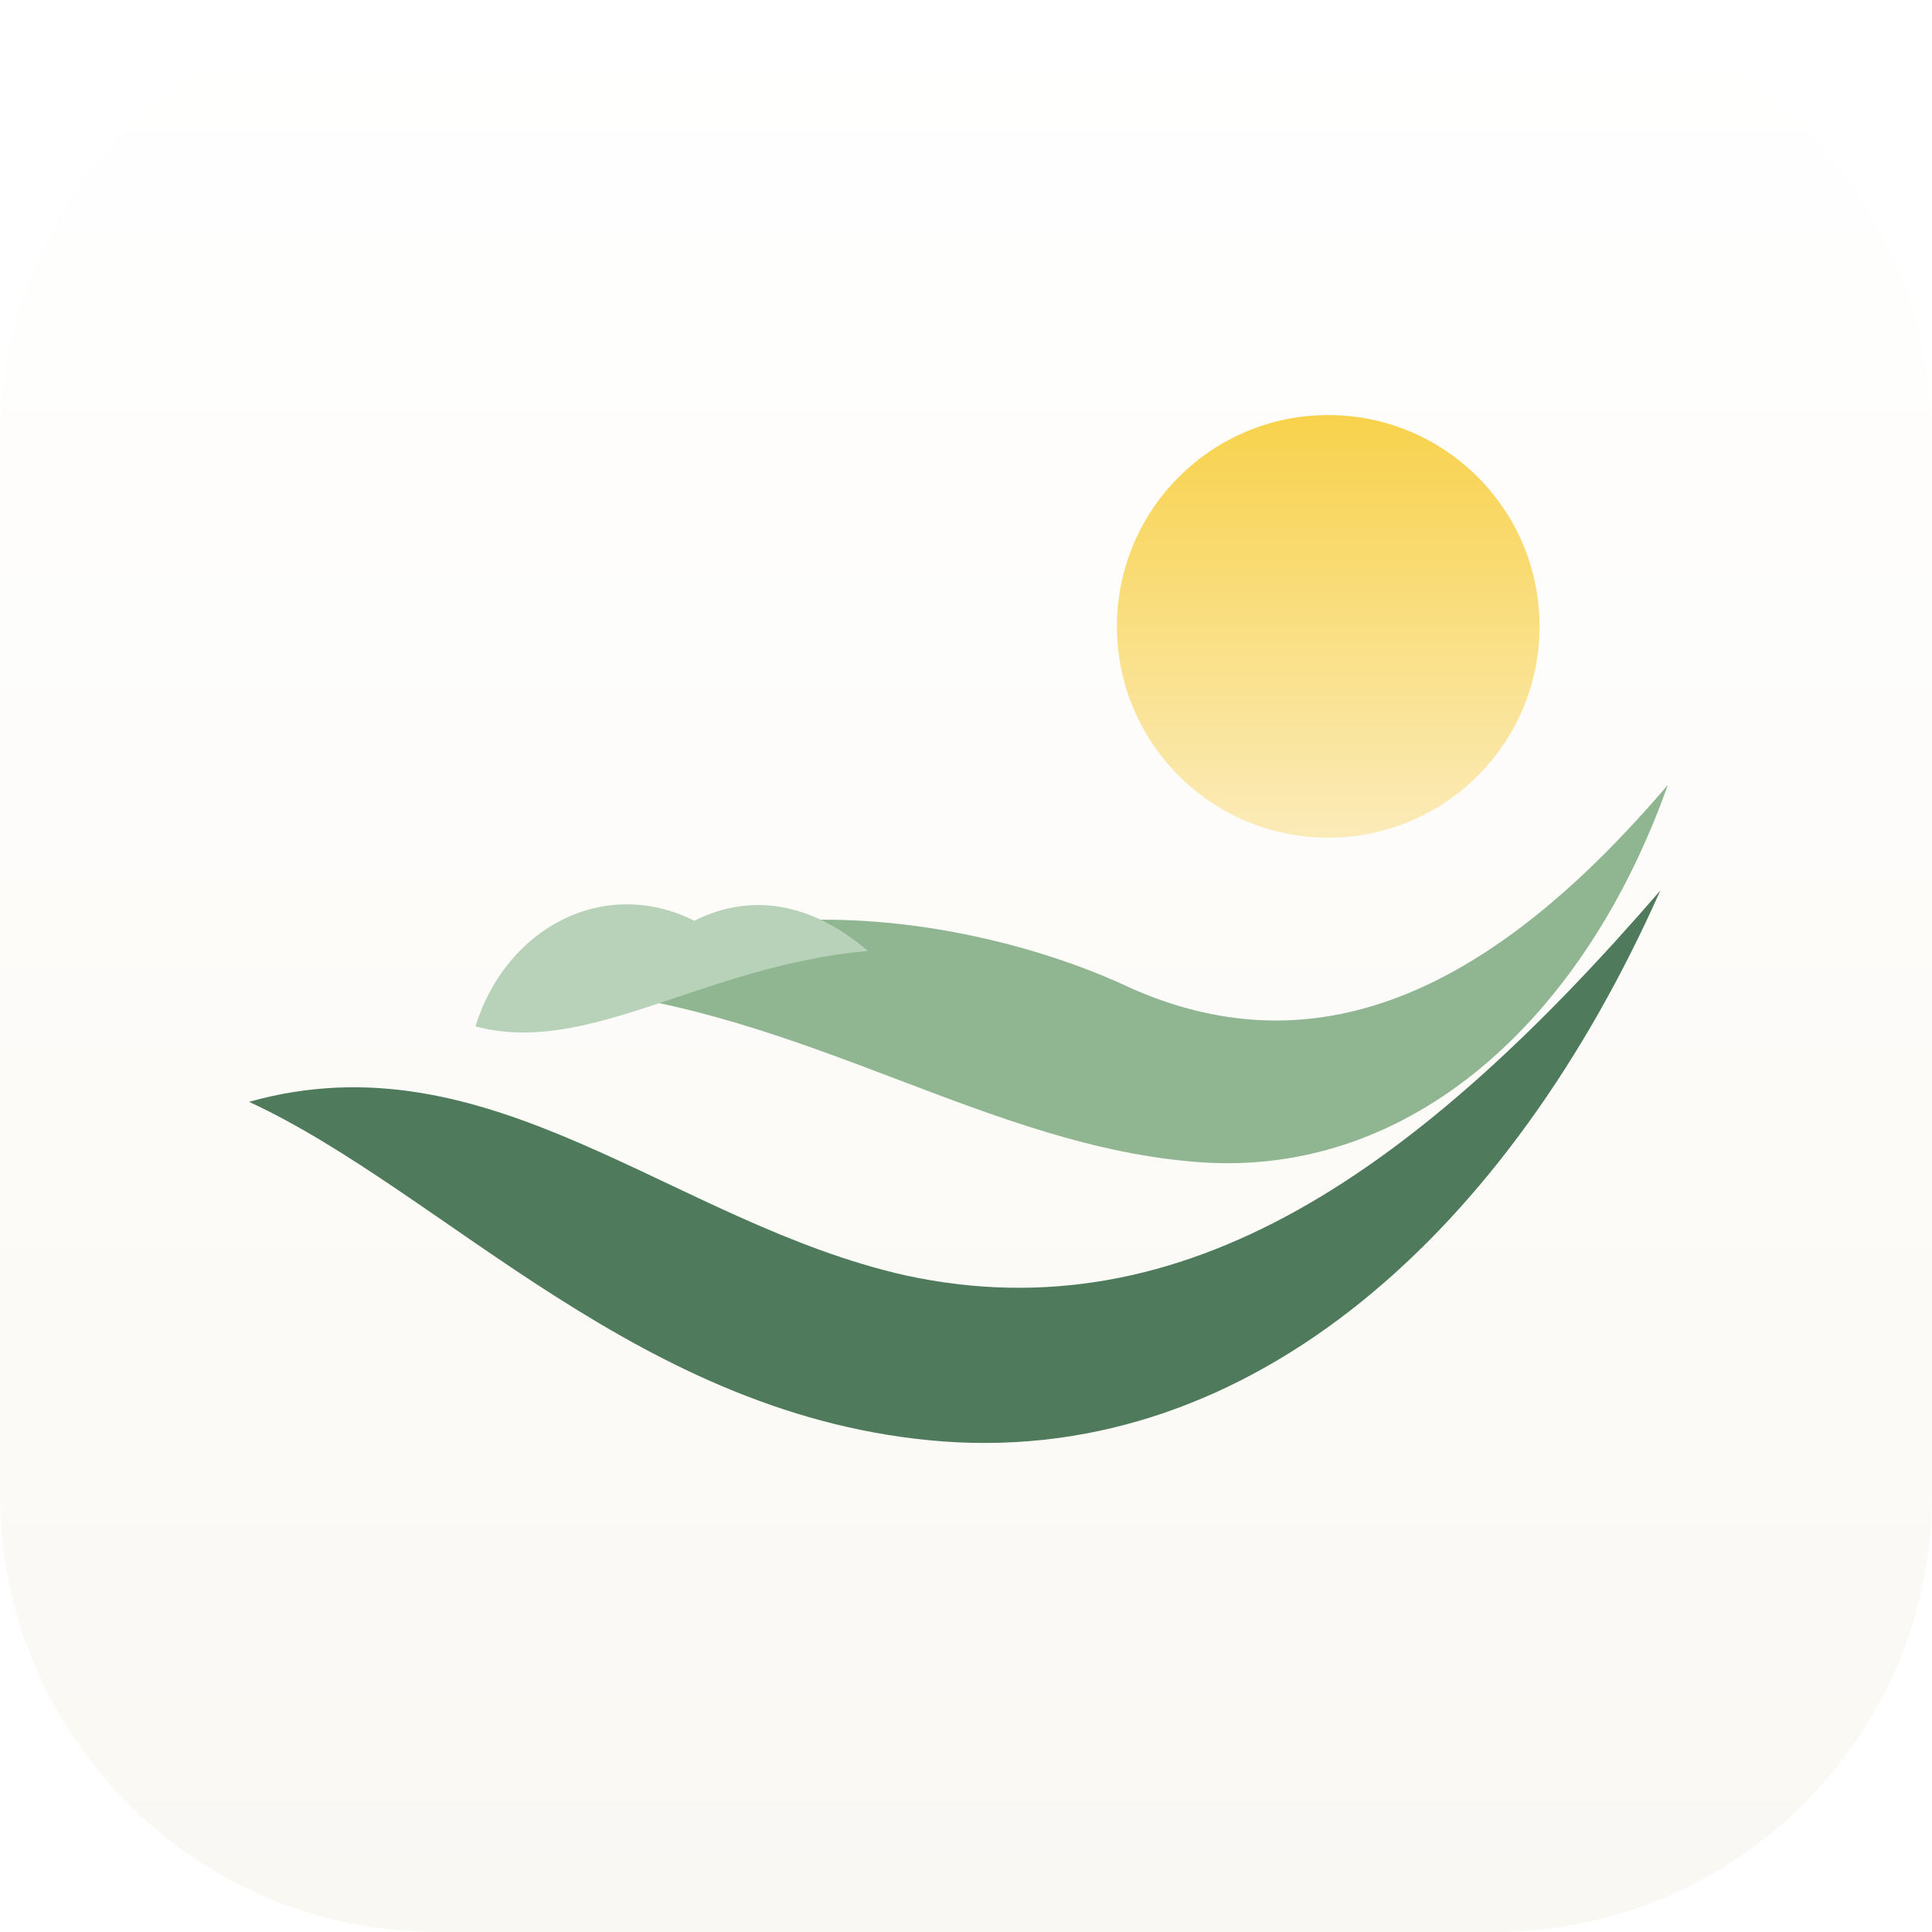
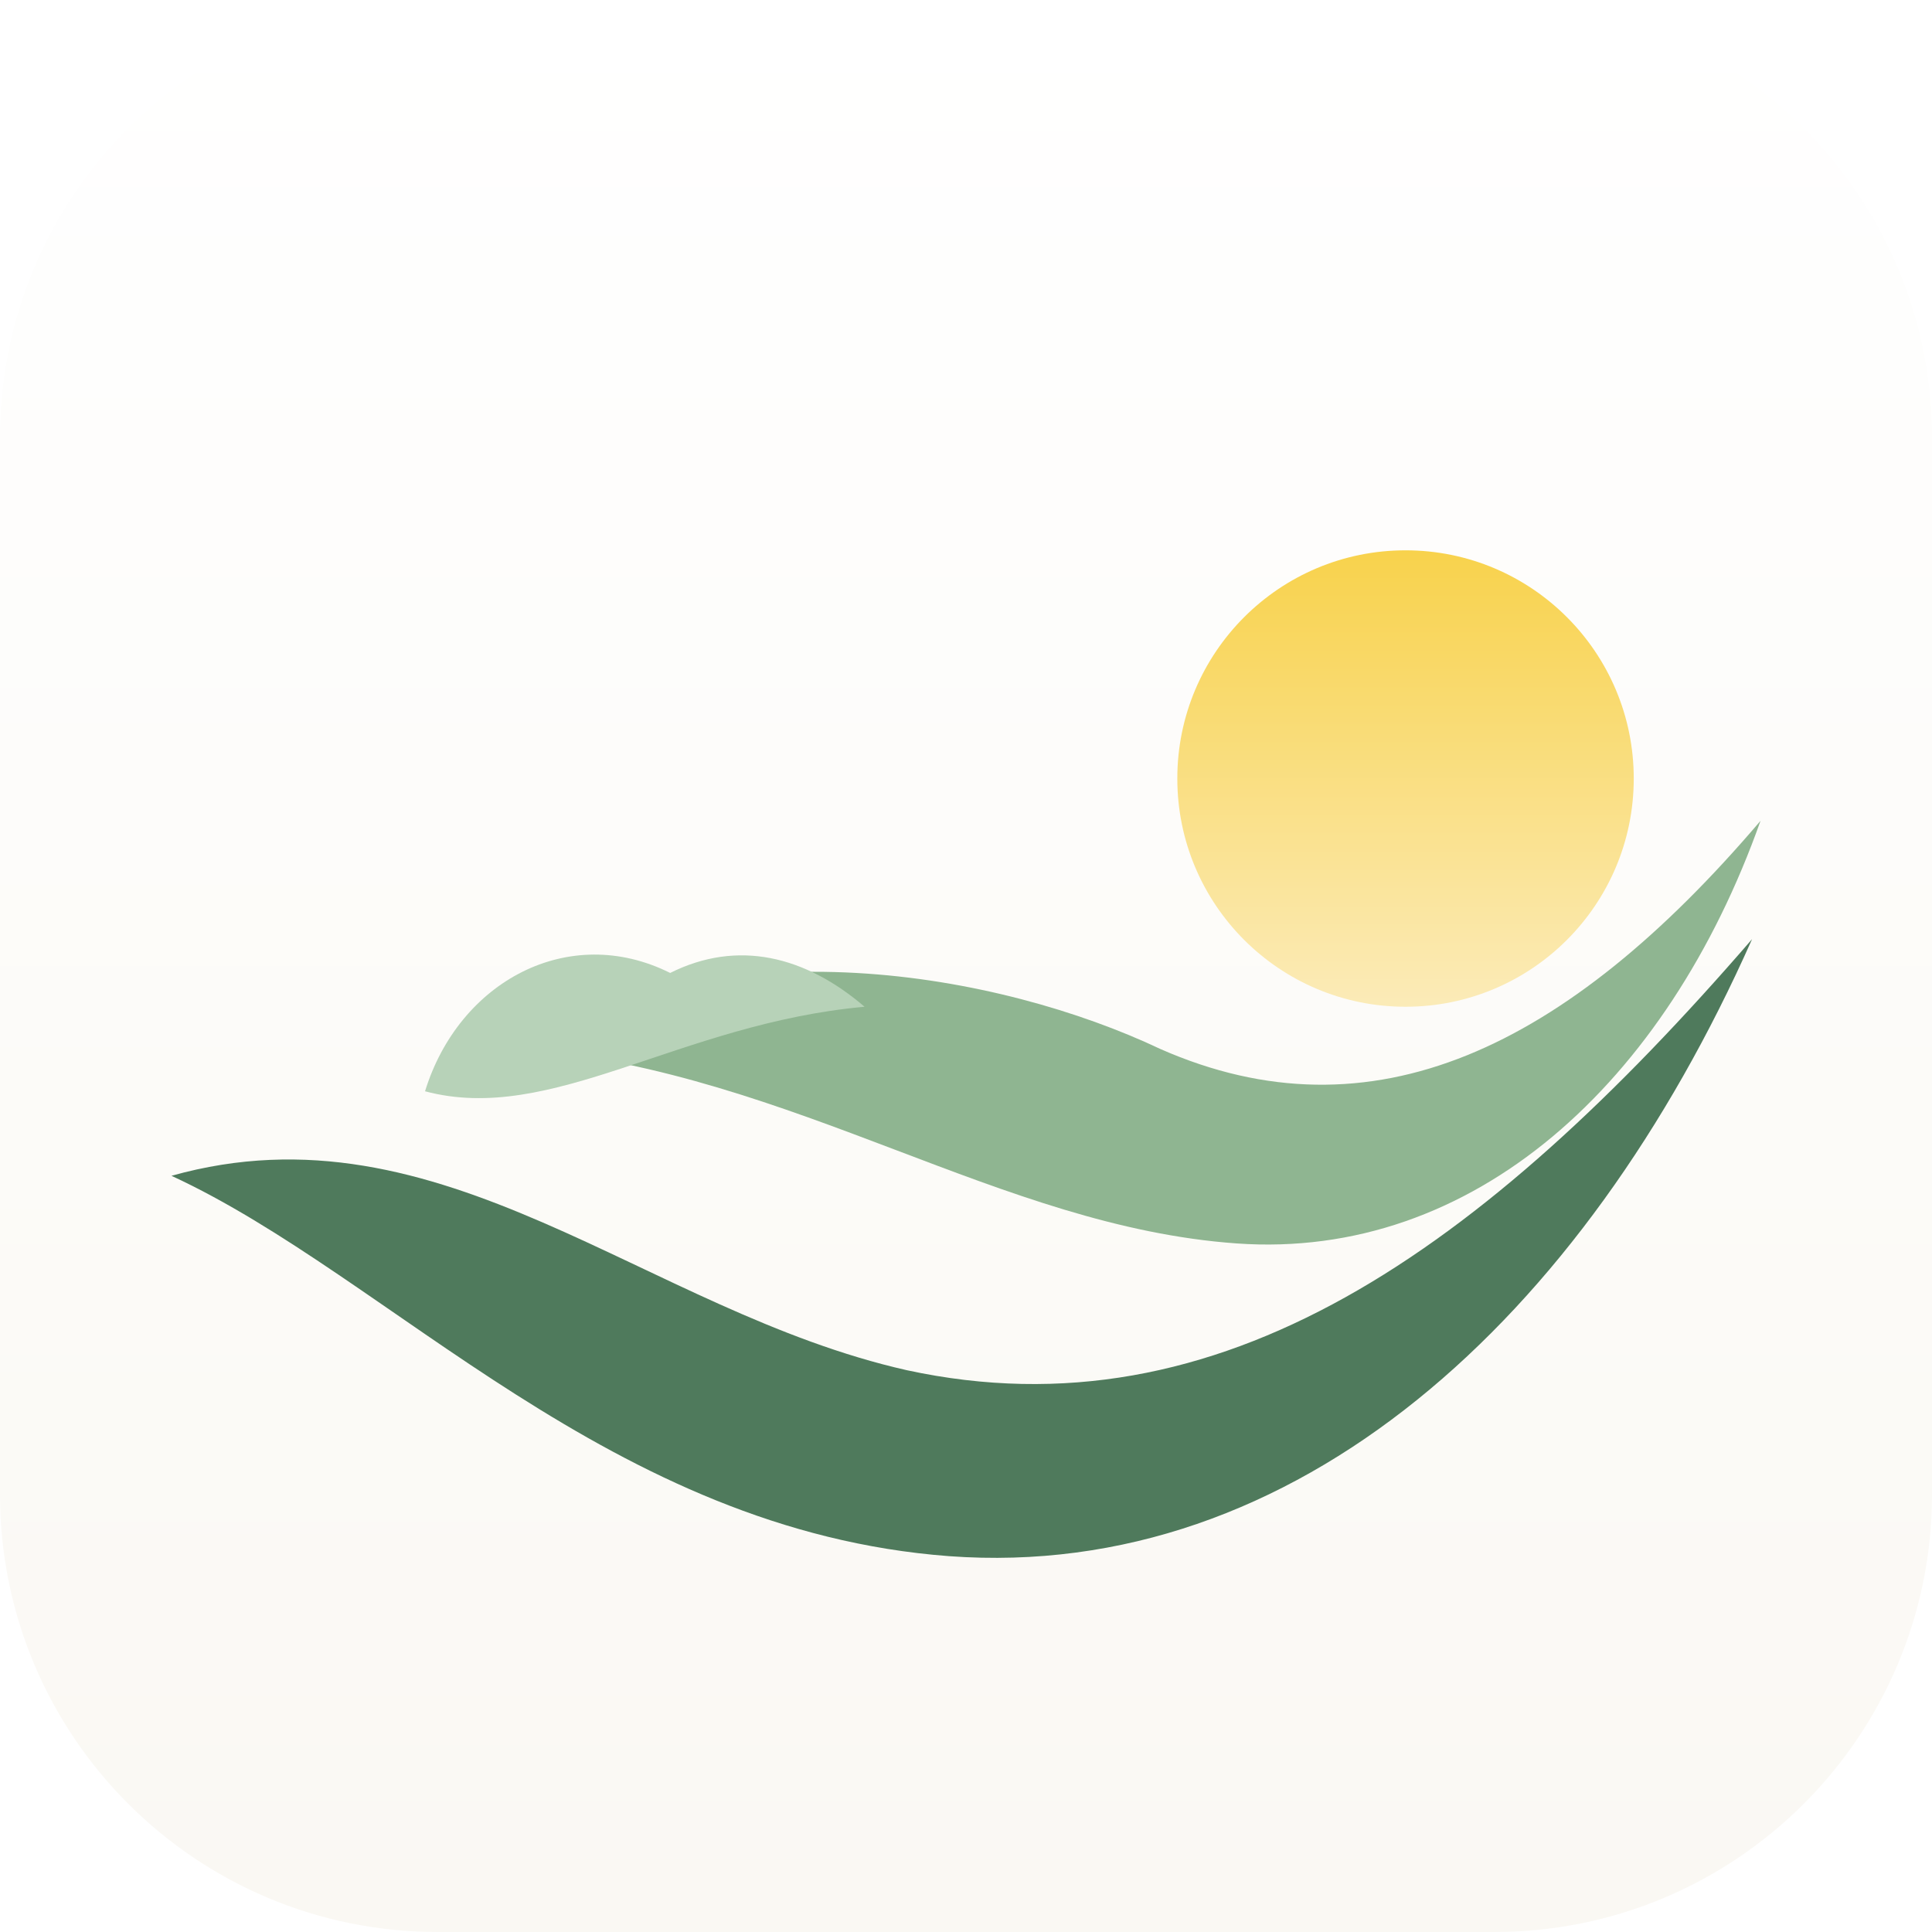
<svg xmlns="http://www.w3.org/2000/svg" viewBox="0 0 512 512" width="512" height="512">
  <defs>
    <linearGradient id="sun" x1="0" y1="0" x2="0" y2="1">
      <stop offset="0" stop-color="#F8D24C" />
      <stop offset="1" stop-color="#FBEBB8" />
    </linearGradient>
    <linearGradient id="bg" x1="0" y1="0" x2="0" y2="1">
      <stop offset="0" stop-color="#FFFFFF" />
      <stop offset="1" stop-color="#FAF8F3" />
    </linearGradient>
  </defs>
  <rect width="512" height="512" rx="116" fill="url(#bg)" />
-   <circle cx="352" cy="166" r="56" fill="url(#sun)" />
-   <path fill="#8FB591" d="M150 262C196 232 262 244 300 262C350 284 396 262 442 208C420 270 374 312 318 308C262 304 214 268 150 262Z" />
-   <path fill="#4F7A5C" d="M66 292C130 274 178 324 240 338C314 354 376 310 440 236C400 326 332 388 250 382C170 376 118 316 66 292Z" />
-   <path fill="#B7D2B8" d="M126 272C134 246 160 232 184 244C200 236 216 240 230 252C186 256 156 280 126 272Z" />
+   <g transform="translate(256 278) scale(1.12) translate(-254 -262)">
+     <circle cx="358" cy="198" r="54" fill="url(#sun)" />
+     <path fill="#8FB591" fill-opacity="1" d="M150 262C196 232 262 244 300 262C350 284 396 262 442 208C420 270 374 312 318 308C262 304 214 268 150 262Z" />
+     <path fill="#4F7A5C" d="M66 292C130 274 178 324 240 338C314 354 376 310 440 236C400 326 332 388 250 382C170 376 118 316 66 292Z" />
+     <path fill="#B7D2B8" fill-opacity="1" d="M126 272C134 246 160 232 184 244C200 236 216 240 230 252C186 256 156 280 126 272Z" />
+   </g>
</svg>
